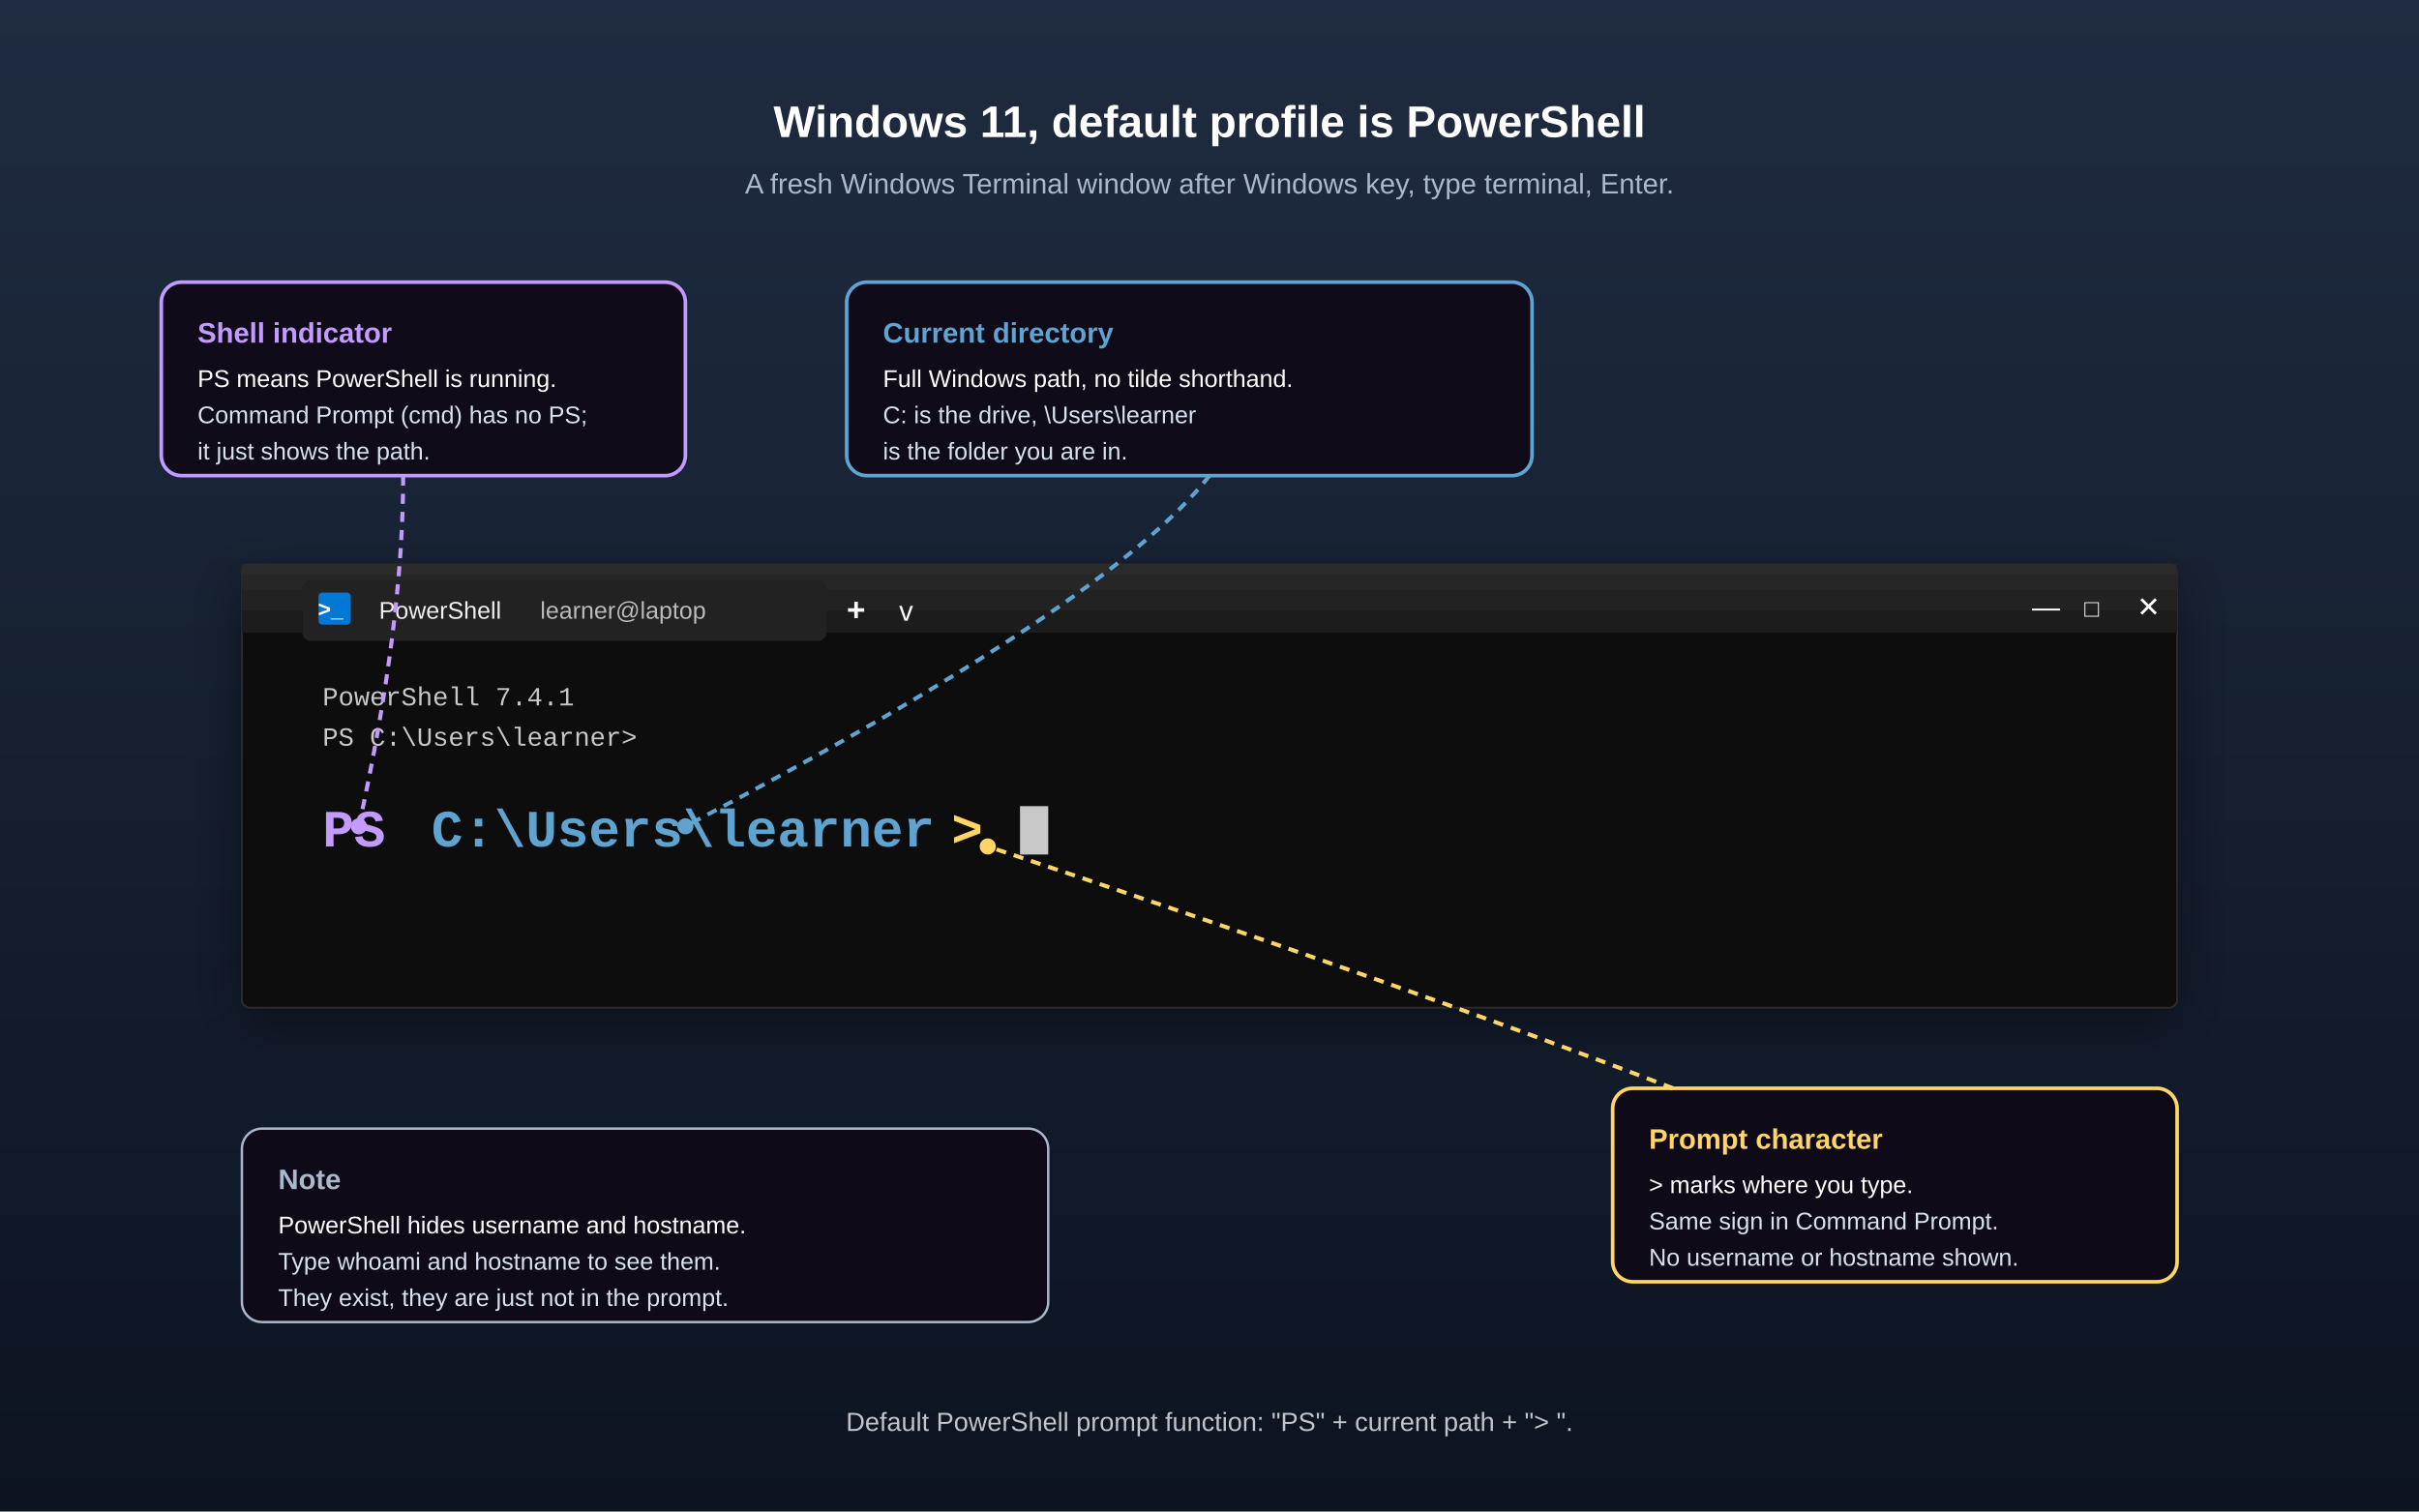
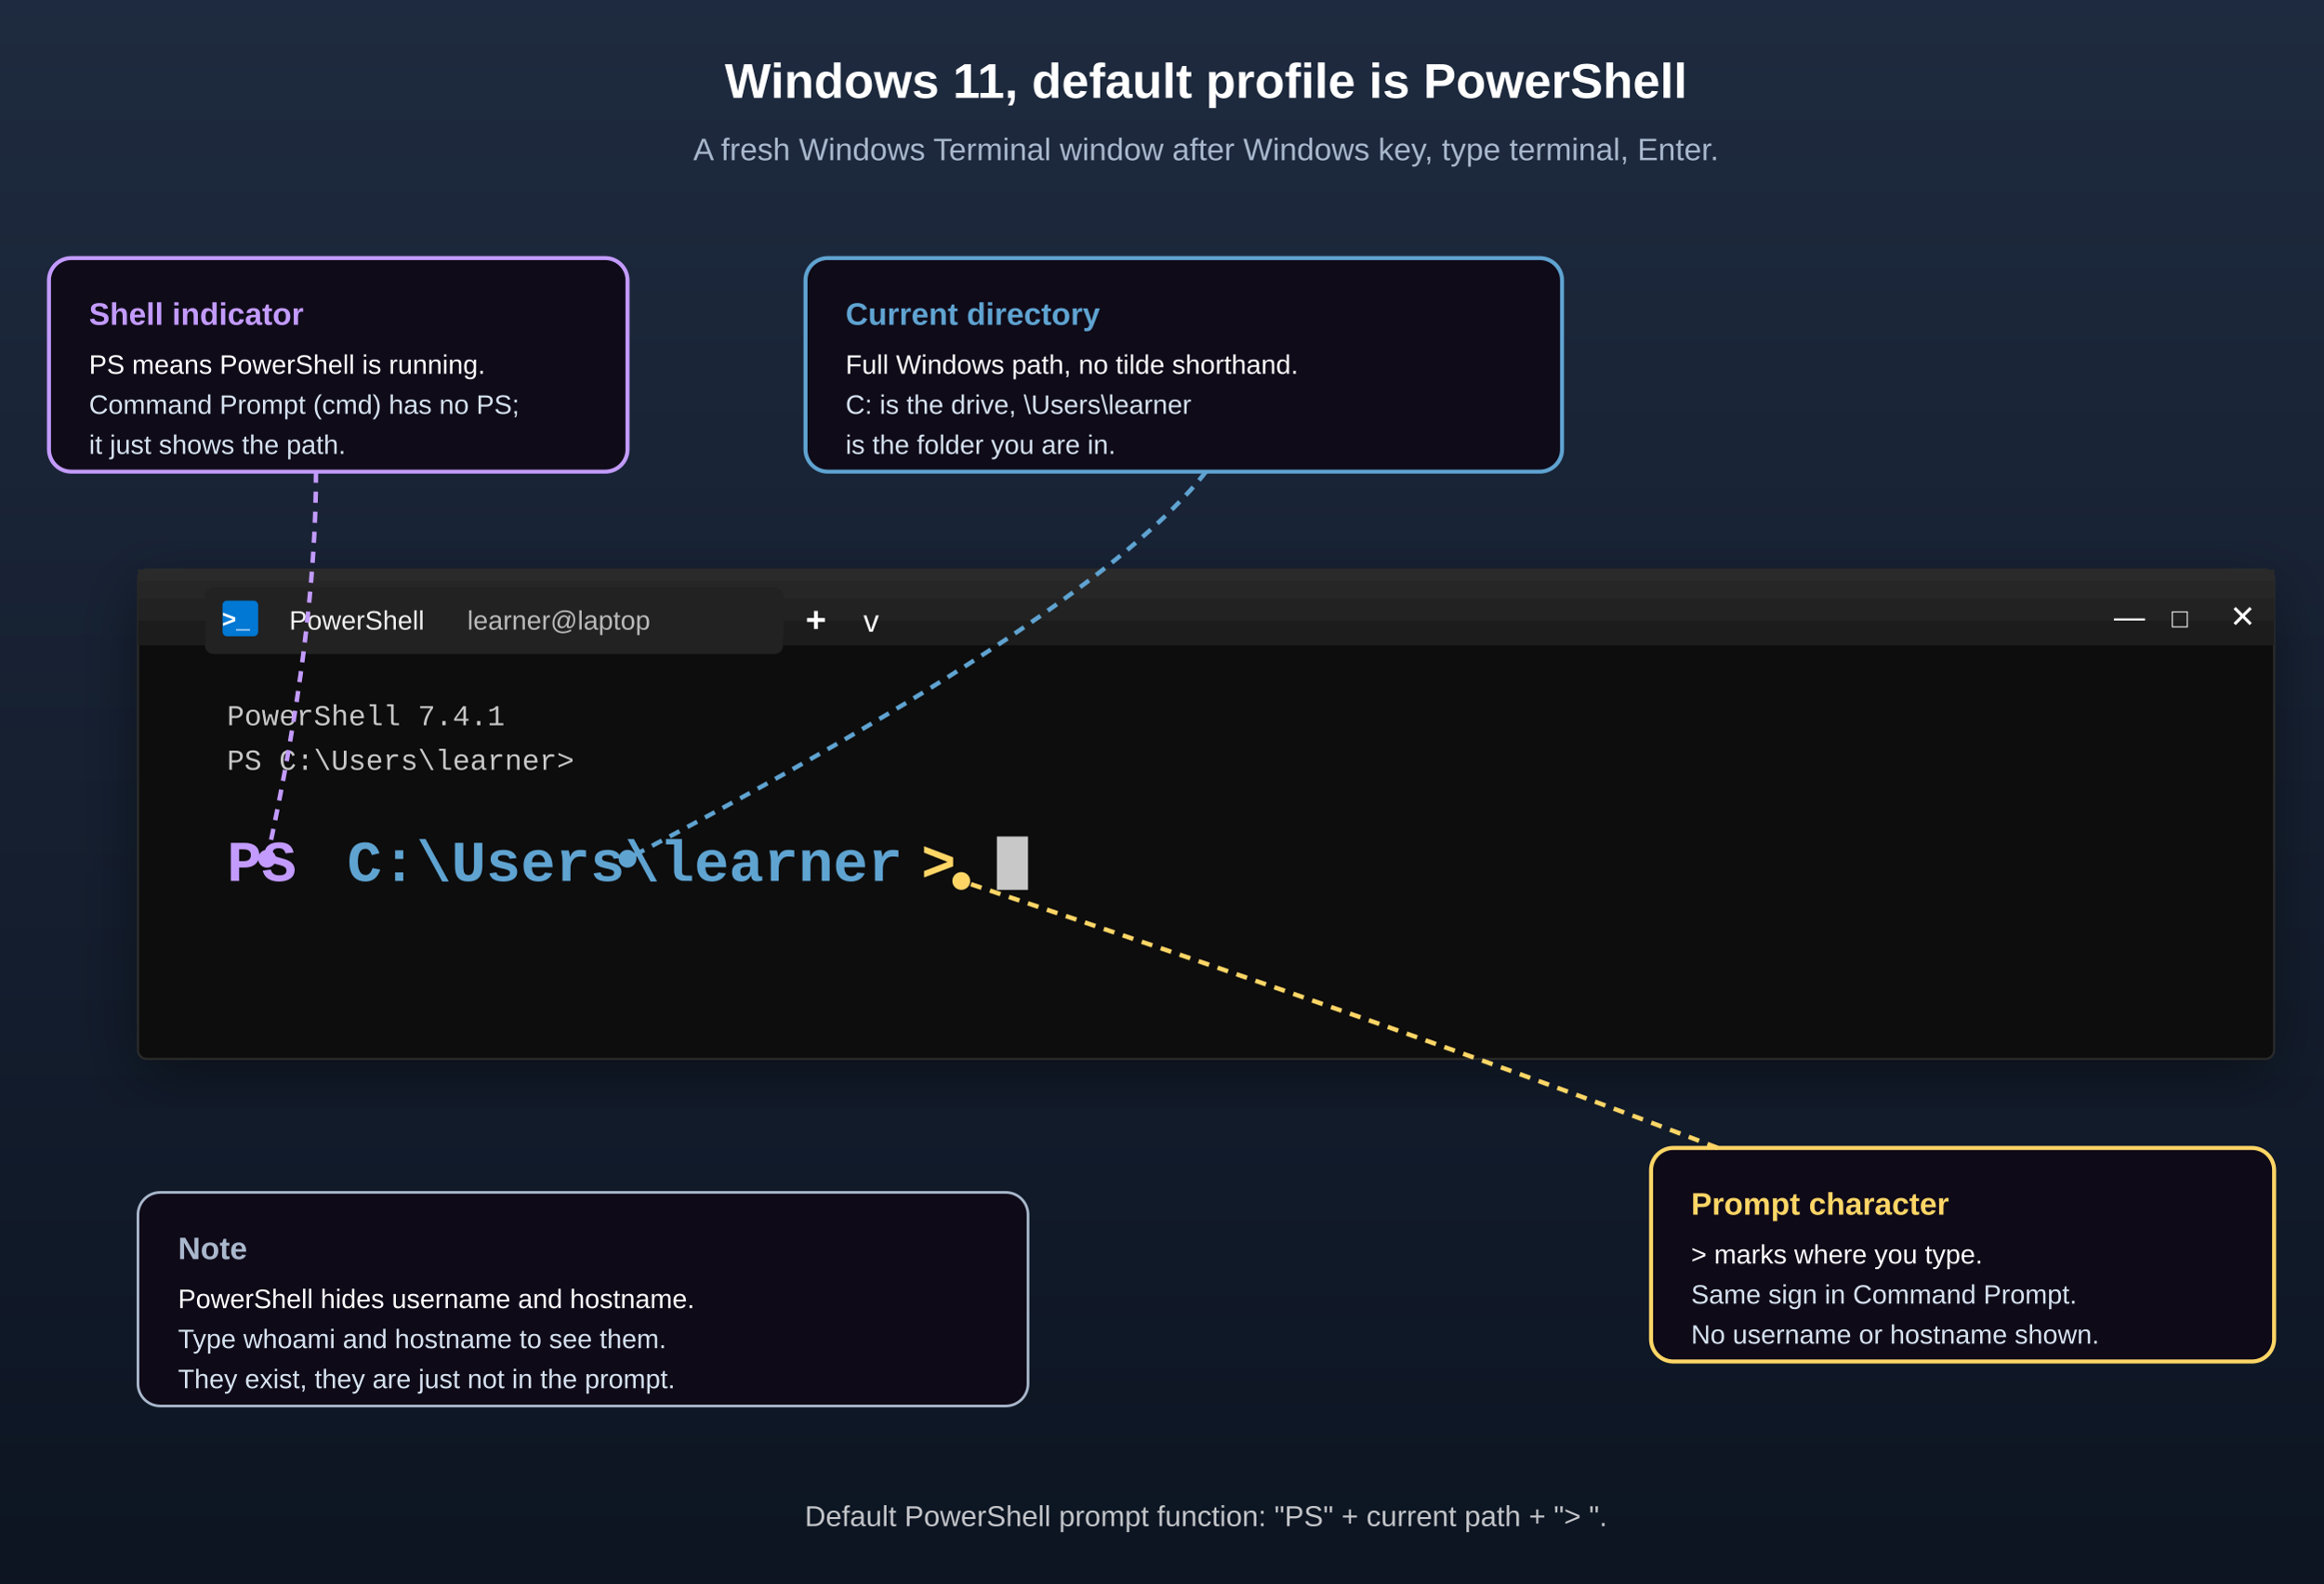
- <svg xmlns="http://www.w3.org/2000/svg" viewBox="0 0 1200 750" role="img" aria-labelledby="win-title win-desc">
+ <svg xmlns="http://www.w3.org/2000/svg" viewBox="58 24 1044 712" width="1044" height="712" role="img" aria-labelledby="win-title win-desc">
  <defs>
    <linearGradient id="bgW" x1="0" y1="0" x2="0" y2="1">
      <stop offset="0" stop-color="#1F2B40" />
      <stop offset="1" stop-color="#0C1421" />
    </linearGradient>
    <linearGradient id="tbW" x1="0" y1="0" x2="0" y2="1">
      <stop offset="0" stop-color="#2B2B2B" />
      <stop offset="1" stop-color="#1A1A1A" />
    </linearGradient>
    <filter id="shadowW" x="-10%" y="-10%" width="120%" height="120%">
      <feGaussianBlur in="SourceAlpha" stdDeviation="14" />
      <feOffset dx="0" dy="8" />
      <feComponentTransfer>
        <feFuncA type="linear" slope="0.4" />
      </feComponentTransfer>
      <feMerge>
        <feMergeNode />
        <feMergeNode in="SourceGraphic" />
      </feMerge>
    </filter>
    <style>
      .ui { font-family: -apple-system, "Segoe UI", "Cantarell", system-ui, Arial, sans-serif; }
      .mono { font-family: "Cascadia Mono", "SF Mono", "Ubuntu Mono", Consolas, "Courier New", monospace; }
    </style>
  </defs>
  <rect width="1200" height="750" fill="url(#bgW)" />
  <text x="600" y="68" class="ui" font-size="22" font-weight="700" fill="#FFFFFF" text-anchor="middle">Windows 11, default profile is PowerShell</text>
  <text x="600" y="96" class="ui" font-size="14" fill="#A9B8CC" text-anchor="middle">A fresh Windows Terminal window after Windows key, type terminal, Enter.</text>
  <g filter="url(#shadowW)">
    <rect x="120" y="280" width="960" height="220" rx="4" fill="#0C0C0C" stroke="#2A2A2A" />
    <rect x="120" y="280" width="960" height="34" fill="url(#tbW)" />
    <rect x="150" y="288" width="260" height="30" rx="4" fill="#202020" />
    <rect x="158" y="294" width="16" height="16" fill="#0078D4" rx="2" />
    <text x="164" y="306" class="ui" font-size="11" font-weight="700" fill="#FFFFFF" text-anchor="middle">&gt;_</text>
    <text x="188" y="307" class="ui" font-size="12" fill="#F0F0F0">PowerShell</text>
    <text x="268" y="307" class="ui" font-size="12" fill="#BBBBBB">learner@laptop</text>
    <text x="420" y="308" class="ui" font-size="16" font-weight="700" fill="#FFFFFF">+</text>
    <text x="446" y="308" class="ui" font-size="14" fill="#FFFFFF">v</text>
    <text x="1008" y="306" class="ui" font-size="14" fill="#FFFFFF">—</text>
    <text x="1034" y="306" class="ui" font-size="12" fill="#FFFFFF">□</text>
    <text x="1060" y="306" class="ui" font-size="14" fill="#FFFFFF">✕</text>
    <text x="160" y="350" class="mono" font-size="13" fill="#C8C8C8">PowerShell 7.4.1</text>
    <text x="160" y="370" class="mono" font-size="13" fill="#C8C8C8">PS C:\Users\learner&gt; </text>
    <text x="160" y="420" class="mono" font-size="26" font-weight="700" fill="#C39BFF">PS</text>
    <text x="202" y="420" class="mono" font-size="26" fill="#C8C8C8"> </text>
    <text x="214" y="420" class="mono" font-size="26" font-weight="700" fill="#5FA3D1">C:\Users\learner</text>
    <text x="472" y="420" class="mono" font-size="26" font-weight="700" fill="#FFD666">&gt;</text>
    <text x="494" y="420" class="mono" font-size="26" fill="#C8C8C8"> </text>
    <rect x="506" y="400" width="14" height="24" fill="#C8C8C8">
      <animate attributeName="opacity" values="1;1;0;0;1" keyTimes="0;0.5;0.5;1;1" dur="1s" repeatCount="indefinite" />
    </rect>
  </g>
  <g>
    <rect x="80" y="140" width="260" height="96" rx="10" fill="#0F0A18" fill-opacity="0.95" stroke="#C39BFF" stroke-width="1.8" />
    <text x="98" y="170" class="ui" font-size="14" font-weight="700" fill="#C39BFF">Shell indicator</text>
    <text x="98" y="192" class="ui" font-size="12" fill="#FFFFFF">PS means PowerShell is running.</text>
    <text x="98" y="210" class="ui" font-size="12" fill="#D6E2F0">Command Prompt (cmd) has no PS;</text>
    <text x="98" y="228" class="ui" font-size="12" fill="#D6E2F0">it just shows the path.</text>
    <path d="M 200 236 Q 200 310 178 410" stroke="#C39BFF" stroke-width="2" fill="none" stroke-dasharray="5 4" />
    <circle cx="178" cy="410" r="4" fill="#C39BFF" />
  </g>
  <g>
    <rect x="420" y="140" width="340" height="96" rx="10" fill="#0F0A18" fill-opacity="0.95" stroke="#5FA3D1" stroke-width="1.8" />
    <text x="438" y="170" class="ui" font-size="14" font-weight="700" fill="#5FA3D1">Current directory</text>
    <text x="438" y="192" class="ui" font-size="12" fill="#FFFFFF">Full Windows path, no tilde shorthand.</text>
    <text x="438" y="210" class="ui" font-size="12" fill="#D6E2F0">C: is the drive, \Users\learner</text>
    <text x="438" y="228" class="ui" font-size="12" fill="#D6E2F0">is the folder you are in.</text>
    <path d="M 600 236 Q 550 300 340 410" stroke="#5FA3D1" stroke-width="2" fill="none" stroke-dasharray="5 4" />
    <circle cx="340" cy="410" r="4" fill="#5FA3D1" />
  </g>
  <g>
    <rect x="800" y="540" width="280" height="96" rx="10" fill="#0F0A18" fill-opacity="0.95" stroke="#FFD666" stroke-width="1.8" />
    <text x="818" y="570" class="ui" font-size="14" font-weight="700" fill="#FFD666">Prompt character</text>
    <text x="818" y="592" class="ui" font-size="12" fill="#FFFFFF">&gt; marks where you type.</text>
    <text x="818" y="610" class="ui" font-size="12" fill="#D6E2F0">Same sign in Command Prompt.</text>
    <text x="818" y="628" class="ui" font-size="12" fill="#D6E2F0">No username or hostname shown.</text>
    <path d="M 830 540 Q 700 490 490 420" stroke="#FFD666" stroke-width="2" fill="none" stroke-dasharray="5 4" />
    <circle cx="490" cy="420" r="4" fill="#FFD666" />
  </g>
  <g>
    <rect x="120" y="560" width="400" height="96" rx="10" fill="#0F0A18" fill-opacity="0.95" stroke="#A9B8CC" stroke-width="1.2" />
    <text x="138" y="590" class="ui" font-size="14" font-weight="700" fill="#A9B8CC">Note</text>
    <text x="138" y="612" class="ui" font-size="12" fill="#FFFFFF">PowerShell hides username and hostname.</text>
    <text x="138" y="630" class="ui" font-size="12" fill="#D6E2F0">Type whoami and hostname to see them.</text>
    <text x="138" y="648" class="ui" font-size="12" fill="#D6E2F0">They exist, they are just not in the prompt.</text>
  </g>
  <text x="600" y="710" class="ui" font-size="13" fill="#FFFFFF" fill-opacity="0.75" text-anchor="middle">Default PowerShell prompt function: "PS" + current path + "&gt; ".</text>
</svg>
